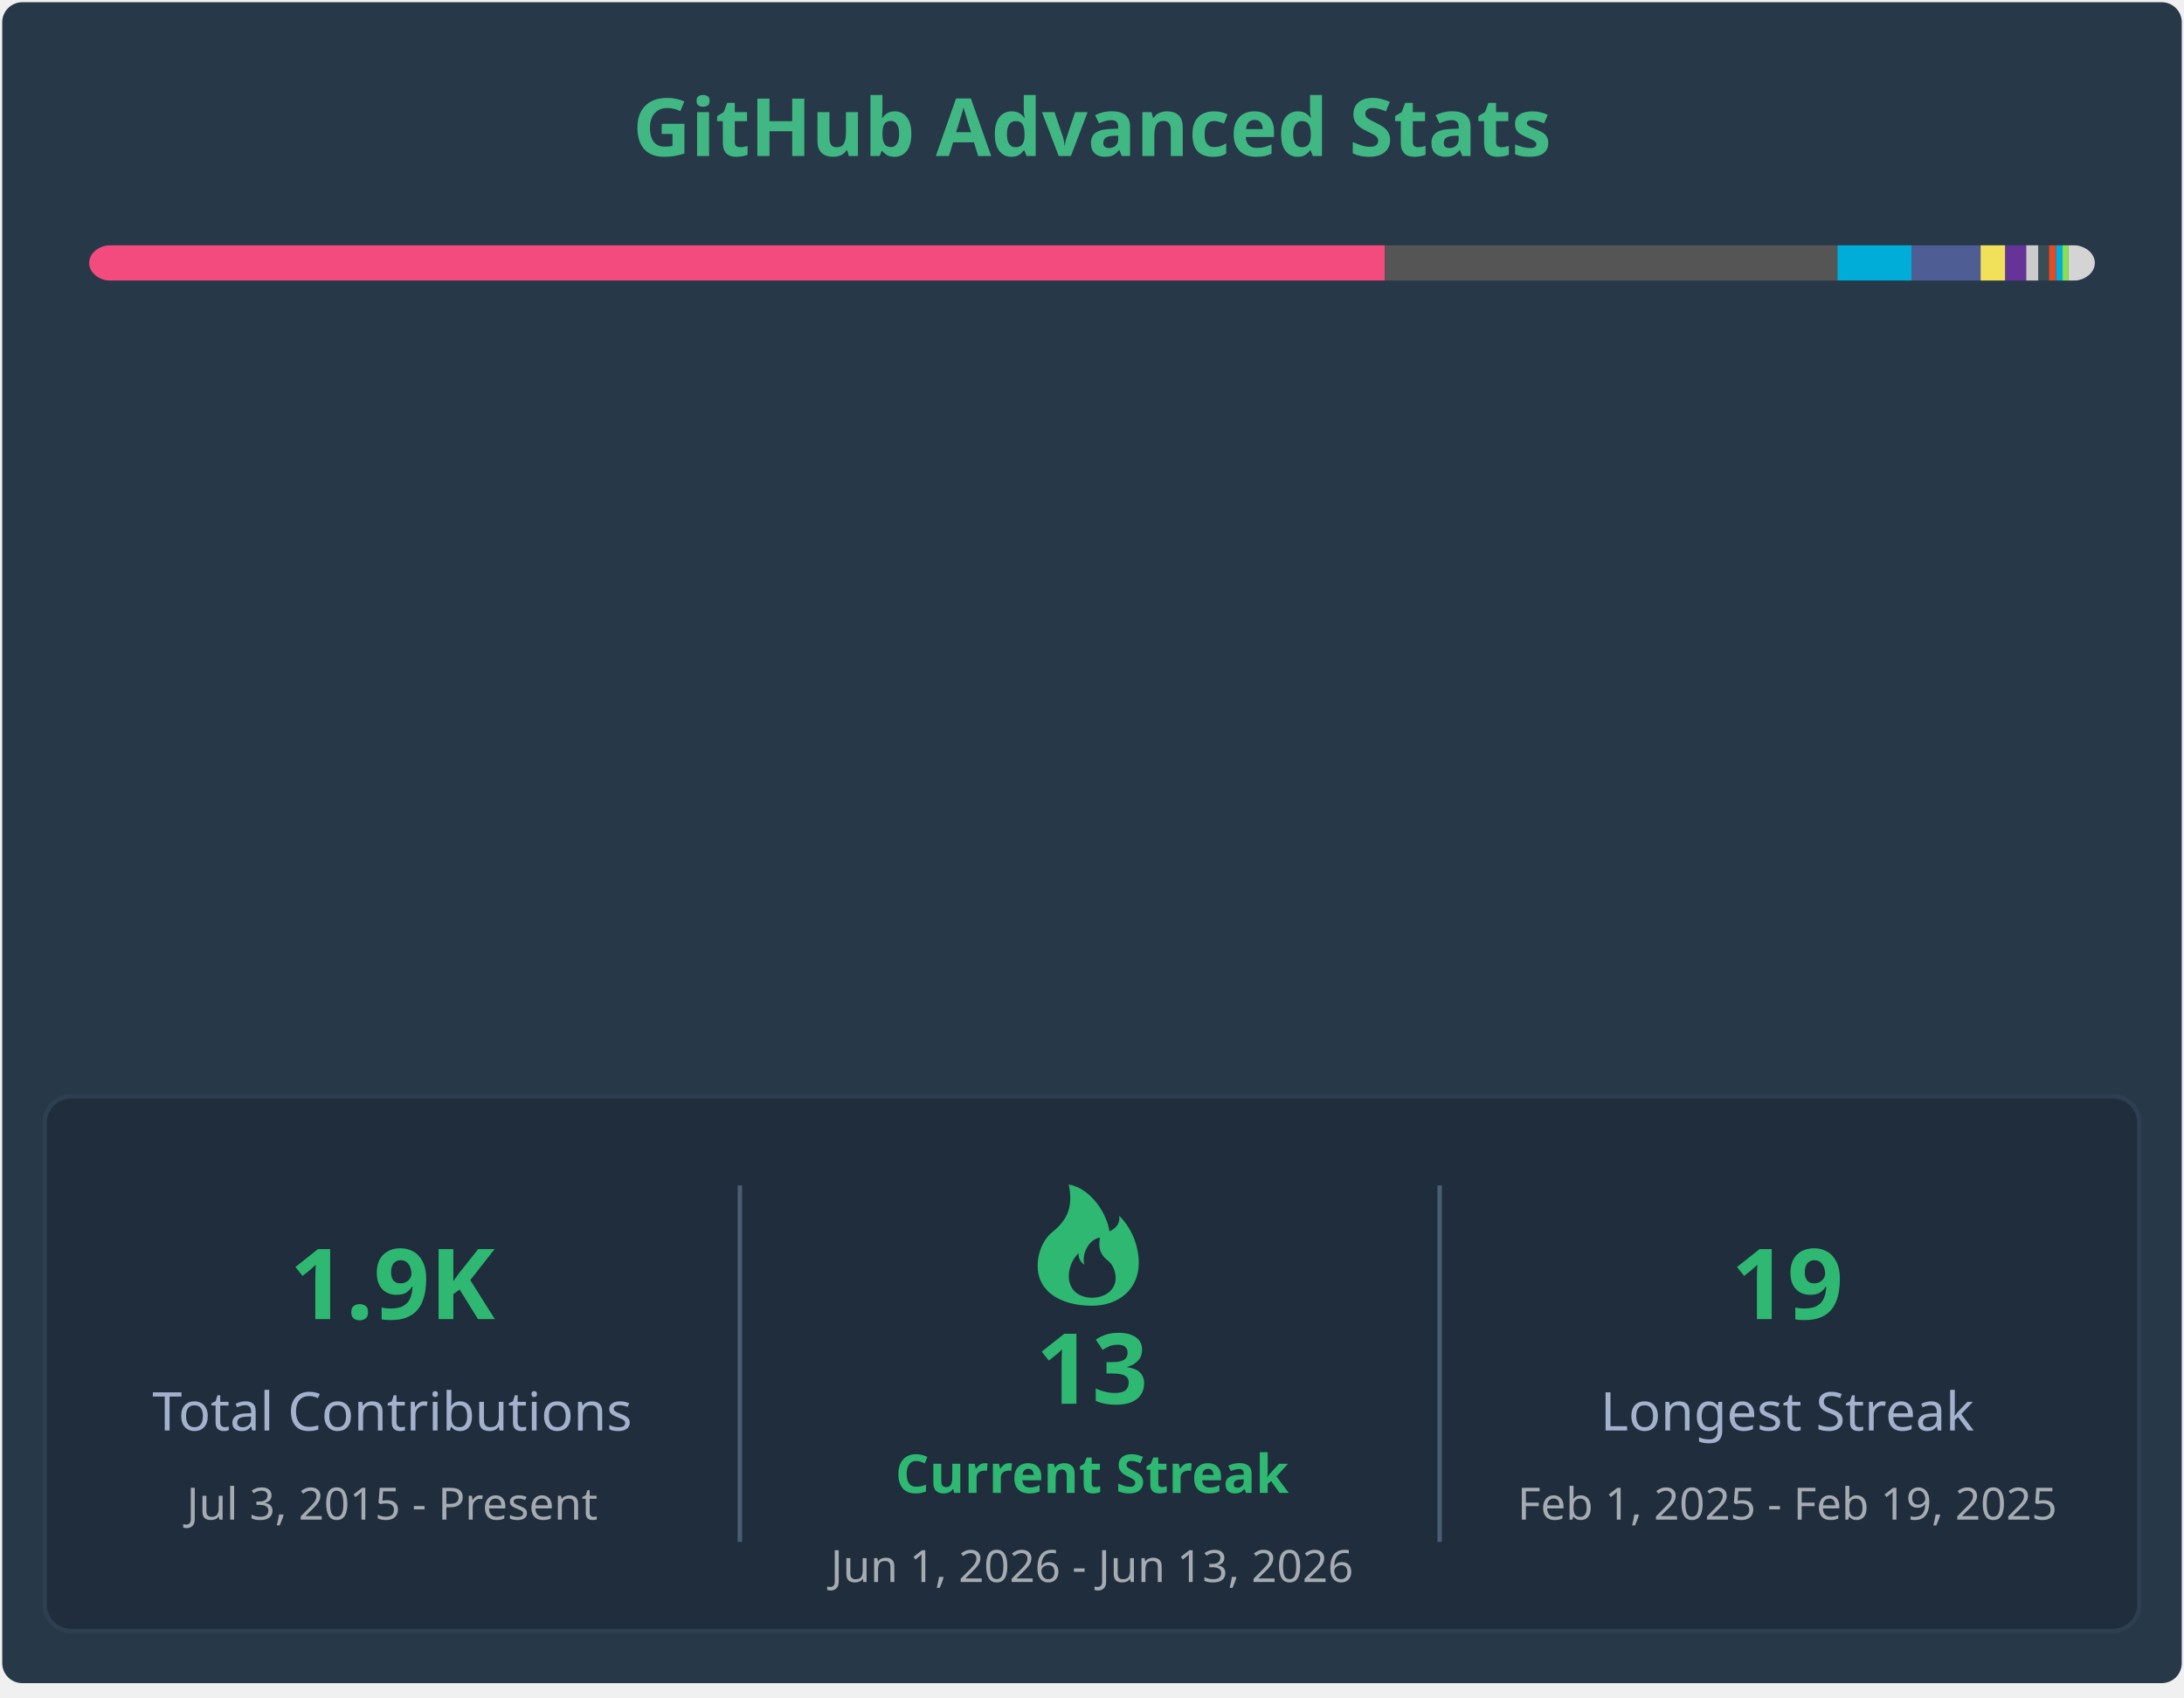
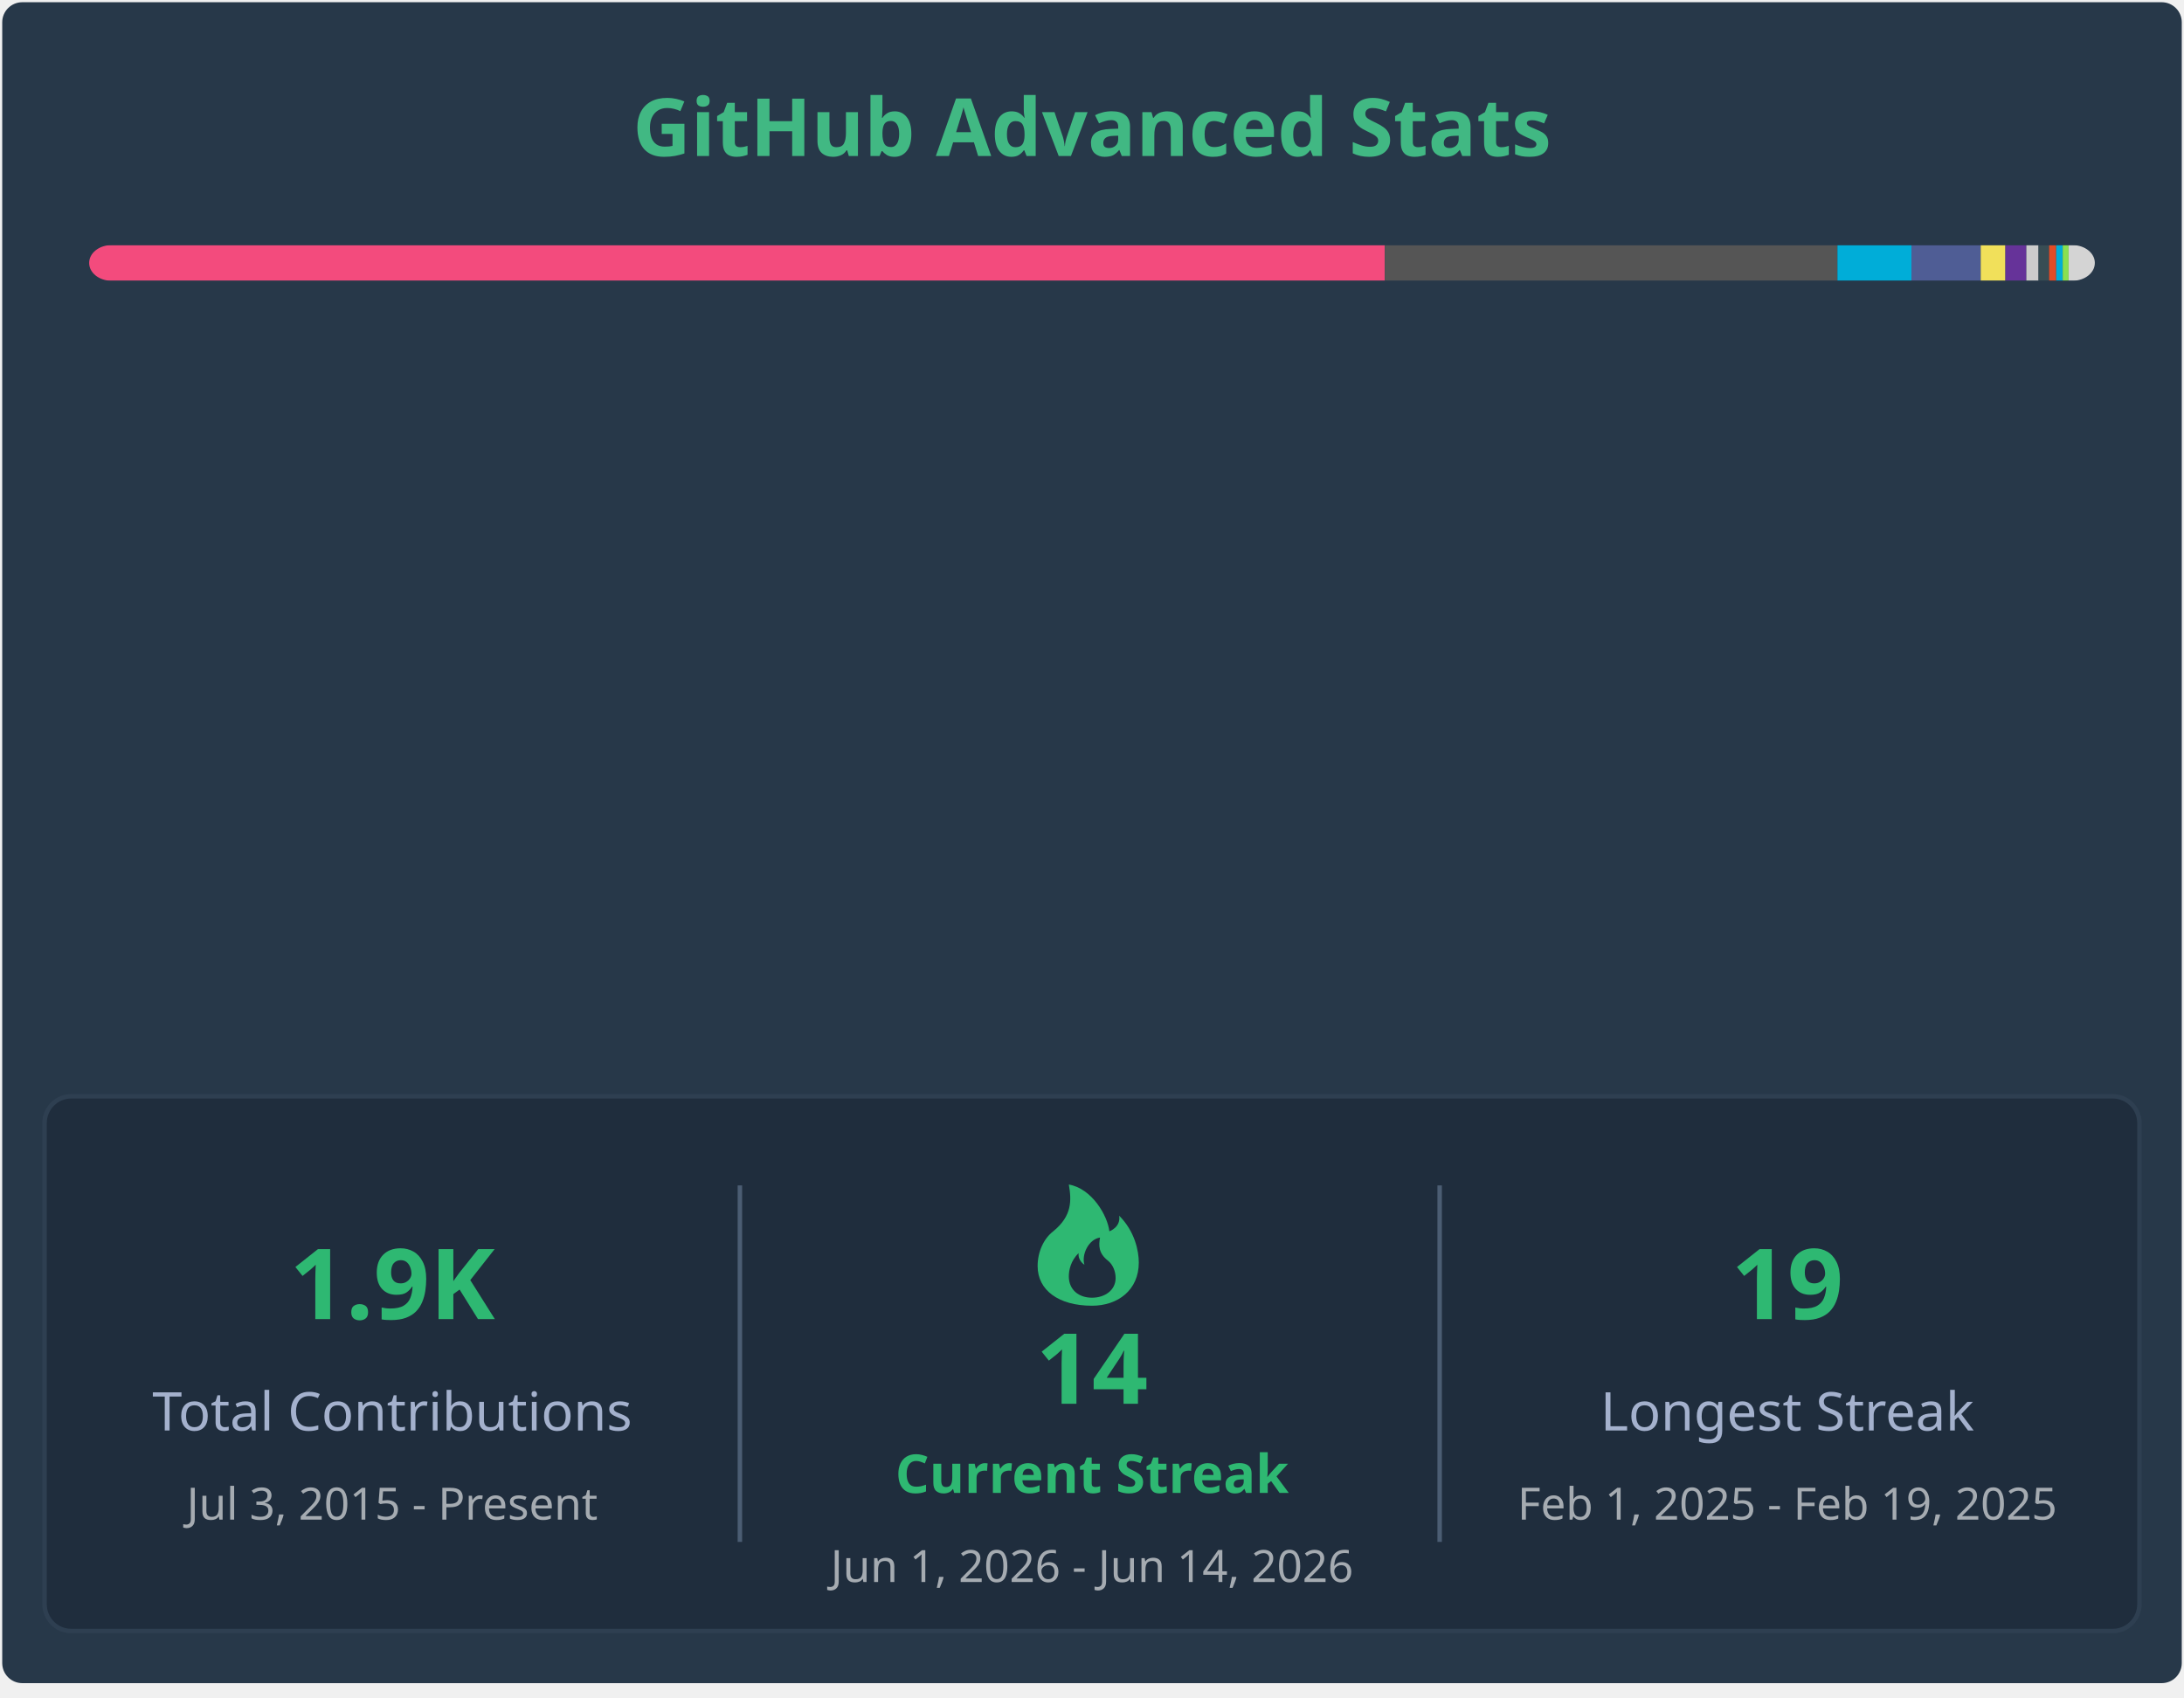
<svg xmlns="http://www.w3.org/2000/svg" width="490" height="381" viewBox="0 0 490 381" fill="none" role="img" aria-labelledby="descId">
  <style>
        .header {
            font: 600 18px 'Segoe UI', Ubuntu, Sans-Serif;
            fill: #41b883;
            animation: fadeInAnimation 0.8s ease-in-out forwards;
        }
        .stat-label {
            font: 600 12px 'Segoe UI', Ubuntu, Sans-Serif;
            fill: #fffefe;
        }
        .stat-value {
            font: 700 12px 'Segoe UI', Ubuntu, Sans-Serif;
            fill: #41b883;
        }
        .lang-name {
            font: 400 11px "Segoe UI", Ubuntu, Sans-Serif;
            fill: #fffefe;
        }
        .stagger {
            opacity: 0;
            animation: fadeInAnimation 0.3s ease-in-out forwards;
        }
        @keyframes fadeInAnimation {
            from { opacity: 0; }
            to { opacity: 1; }
        }
    </style>
  <rect x="0.5" y="0.5" rx="4.5" height="99%" stroke="#e4e2e2" width="489" fill="#273849" stroke-opacity="0" />
  <g transform="translate(245, 35)">
    <text x="0" y="0" class="header" text-anchor="middle">GitHub Advanced Stats</text>
  </g>
  <g transform="translate(20, 55)">
    <mask id="rect-mask">
      <rect x="0" y="0" width="450" height="8" fill="white" rx="5" />
    </mask>
    <rect mask="url(#rect-mask)" x="0" y="0" width="290.697" height="8" fill="#f34b7d" />
    <rect mask="url(#rect-mask)" x="290.697" y="0" width="101.551" height="8" fill="#555555" />
    <rect mask="url(#rect-mask)" x="392.248" y="0" width="16.6" height="8" fill="#00ADD8" />
-     <rect mask="url(#rect-mask)" x="408.849" y="0" width="15.524" height="8" fill="#4F5D95" />
-     <rect mask="url(#rect-mask)" x="424.372" y="0" width="5.533" height="8" fill="#f1e05a" />
-     <rect mask="url(#rect-mask)" x="429.905" y="0" width="4.705" height="8" fill="#663399" />
-     <rect mask="url(#rect-mask)" x="434.61" y="0" width="2.728" height="8" fill="#cccccc" />
-     <rect mask="url(#rect-mask)" x="437.338" y="0" width="2.374" height="8" fill="#384d54" />
-     <rect mask="url(#rect-mask)" x="439.711" y="0" width="1.599" height="8" fill="#e34c26" />
-     <rect mask="url(#rect-mask)" x="441.31" y="0" width="1.455" height="8" fill="#00ADD8" />
-     <rect mask="url(#rect-mask)" x="442.765" y="0" width="1.324" height="8" fill="#89e051" />
-     <rect mask="url(#rect-mask)" x="444.089" y="0" width="5.911" height="8" fill="#d4d4d4" />
+     <rect mask="url(#rect-mask)" x="408.849" y="0" width="15.545" height="8" fill="#4F5D95" />
+     <rect mask="url(#rect-mask)" x="424.394" y="0" width="5.533" height="8" fill="#f1e05a" />
+     <rect mask="url(#rect-mask)" x="429.927" y="0" width="4.705" height="8" fill="#663399" />
+     <rect mask="url(#rect-mask)" x="434.632" y="0" width="2.728" height="8" fill="#cccccc" />
+     <rect mask="url(#rect-mask)" x="437.36" y="0" width="2.374" height="8" fill="#384d54" />
+     <rect mask="url(#rect-mask)" x="439.733" y="0" width="1.599" height="8" fill="#e34c26" />
+     <rect mask="url(#rect-mask)" x="441.332" y="0" width="1.455" height="8" fill="#00ADD8" />
+     <rect mask="url(#rect-mask)" x="442.787" y="0" width="1.324" height="8" fill="#89e051" />
+     <rect mask="url(#rect-mask)" x="444.111" y="0" width="5.889" height="8" fill="#d4d4d4" />
    <g transform="translate(5, 25)">
      <g transform="translate(0, 0)">
        <g transform="translate(0, 0)">
          <g transform="translate(0, 0)" class="stagger" style="animation-delay: 450ms">
            <circle cx="5" cy="6" r="5" fill="#f34b7d" />
            <text x="15" y="10" class="lang-name">C++ 64.60%</text>
          </g>
          <g transform="translate(0, 25)" class="stagger" style="animation-delay: 550ms">
            <circle cx="5" cy="6" r="5" fill="#555555" />
            <text x="15" y="10" class="lang-name">C 22.57%</text>
          </g>
          <g transform="translate(0, 50)" class="stagger" style="animation-delay: 650ms">
            <circle cx="5" cy="6" r="5" fill="#00ADD8" />
            <text x="15" y="10" class="lang-name">Go 3.69%</text>
          </g>
          <g transform="translate(0, 75)" class="stagger" style="animation-delay: 750ms">
            <circle cx="5" cy="6" r="5" fill="#4F5D95" />
            <text x="15" y="10" class="lang-name">PHP 3.45%</text>
          </g>
          <g transform="translate(0, 100)" class="stagger" style="animation-delay: 850ms">
            <circle cx="5" cy="6" r="5" fill="#f1e05a" />
            <text x="15" y="10" class="lang-name">JavaScript 1.23%</text>
          </g>
          <g transform="translate(0, 125)" class="stagger" style="animation-delay: 950ms">
            <circle cx="5" cy="6" r="5" fill="#663399" />
            <text x="15" y="10" class="lang-name">CSS 1.05%</text>
          </g>
        </g>
        <g transform="translate(130, 0)">
          <g transform="translate(0, 0)" class="stagger" style="animation-delay: 450ms">
            <circle cx="5" cy="6" r="5" fill="#cccccc" />
            <text x="15" y="10" class="lang-name">Gettext Catalog 0.61%</text>
          </g>
          <g transform="translate(0, 25)" class="stagger" style="animation-delay: 550ms">
            <circle cx="5" cy="6" r="5" fill="#384d54" />
            <text x="15" y="10" class="lang-name">Dockerfile 0.53%</text>
          </g>
          <g transform="translate(0, 50)" class="stagger" style="animation-delay: 650ms">
            <circle cx="5" cy="6" r="5" fill="#e34c26" />
            <text x="15" y="10" class="lang-name">HTML 0.36%</text>
          </g>
          <g transform="translate(0, 75)" class="stagger" style="animation-delay: 750ms">
            <circle cx="5" cy="6" r="5" fill="#00ADD8" />
            <text x="15" y="10" class="lang-name">Go Template 0.32%</text>
          </g>
          <g transform="translate(0, 100)" class="stagger" style="animation-delay: 850ms">
            <circle cx="5" cy="6" r="5" fill="#89e051" />
            <text x="15" y="10" class="lang-name">Shell 0.29%</text>
          </g>
          <g transform="translate(0, 125)" class="stagger" style="animation-delay: 950ms">
            <circle cx="5" cy="6" r="5" fill="#d4d4d4" />
            <text x="15" y="10" class="lang-name">Others 1.31%</text>
          </g>
        </g>
      </g>
      <g transform="translate(295, 2)">
        <g transform="translate(0, 2)" class="stagger" style="animation-delay: 0ms">
          <text x="0" y="10" class="stat-label">Total Commits:</text>
-           <text x="115" y="10" class="stat-value">679</text>
+           <text x="115" y="10" class="stat-value">681</text>
        </g>
        <g transform="translate(0, 24)" class="stagger" style="animation-delay: 100ms">
          <text x="0" y="10" class="stat-label">Merged PRs:</text>
          <text x="115" y="10" class="stat-value">139</text>
        </g>
        <g transform="translate(0, 46)" class="stagger" style="animation-delay: 200ms">
          <text x="0" y="10" class="stat-label">Code Reviews:</text>
          <text x="115" y="10" class="stat-value">1</text>
        </g>
        <g transform="translate(0, 68)" class="stagger" style="animation-delay: 300ms">
          <text x="0" y="10" class="stat-label">Total Issues:</text>
          <text x="115" y="10" class="stat-value">108</text>
        </g>
        <g transform="translate(0, 90)" class="stagger" style="animation-delay: 400ms">
          <text x="0" y="10" class="stat-label">Total Stars:</text>
          <text x="115" y="10" class="stat-value">6</text>
        </g>
        <g transform="translate(0, 112)" class="stagger" style="animation-delay: 500ms">
          <text x="0" y="10" class="stat-label">Total Repositories:</text>
          <text x="115" y="10" class="stat-value">14</text>
        </g>
        <g transform="translate(0, 134)" class="stagger" style="animation-delay: 600ms">
          <text x="0" y="10" class="stat-label">Followers:</text>
          <text x="115" y="10" class="stat-value">9</text>
        </g>
      </g>
    </g>
  </g>
  <g transform="translate(10, 246)">
    <rect width="470" height="120" rx="6" fill="#1f2d3d" stroke="#2e3f51" stroke-width="1" />
    <g transform="translate(0, 20)">
      <text x="78" y="30" fill="#2eb872" font-family="Segoe UI, Ubuntu, sans-serif" font-weight="bold" font-size="22px" text-anchor="middle">
                1.9K
            </text>
      <text x="78" y="55" fill="#a4b1cd" font-family="Segoe UI, Ubuntu, sans-serif" font-size="12px" text-anchor="middle">
                Total Contributions
            </text>
      <text x="78" y="75" fill="#ffffff" opacity="0.6" font-family="Segoe UI, Ubuntu, sans-serif" font-size="10px" text-anchor="middle">
                Jul  3, 2015 - Present
            </text>
    </g>
    <line x1="156" y1="20" x2="156" y2="100" stroke="#4b5d73" stroke-width="1" />
    <g transform="translate(156, 15)">
      <path d="M79,32 C84.8,32 89.5,28.5 89.5,22.3 C89.5,19.7 88.6,15.3 85.1,11.8 C85.5,14.4 82.9,15.3 82.9,15.3 C82.5,11.8 79,5.7 73.8,4.8 C74.4,8.3 74.6,11.8 70.3,15.3 C68.1,17 66.8,20 66.8,23.1 C66.8,28.5 71.5,32 79,32 M79,30.2 C76.1,30.2 73.8,28.5 73.8,25.4 C73.8,24.1 74.2,21.9 76,20.2 C75.8,21.9 77.3,22.8 77.3,22.8 C76.6,20.6 78.2,17.1 80.8,16.7 C80.5,18.4 80.4,20.2 82.6,21.9 C83.7,22.8 84.3,24.3 84.3,25.8 C84.3,28.5 81.9,30.2 79,30.2" fill="#2eb872" />
      <text x="79" y="54" fill="#2eb872" font-family="Segoe UI, Ubuntu, sans-serif" font-weight="bold" font-size="22px" text-anchor="middle">
-                 13
+                 14
            </text>
      <text x="79" y="74" fill="#2eb872" font-family="Segoe UI, Ubuntu, sans-serif" font-weight="bold" font-size="12px" text-anchor="middle">
                Current Streak
            </text>
      <text x="79" y="94" fill="#ffffff" opacity="0.6" font-family="Segoe UI, Ubuntu, sans-serif" font-size="10px" text-anchor="middle">
-                 Jun  1, 2026 - Jun 13, 2026
+                 Jun  1, 2026 - Jun 14, 2026
            </text>
    </g>
    <line x1="313" y1="20" x2="313" y2="100" stroke="#4b5d73" stroke-width="1" />
    <g transform="translate(313, 20)">
      <text x="78" y="30" fill="#2eb872" font-family="Segoe UI, Ubuntu, sans-serif" font-weight="bold" font-size="22px" text-anchor="middle">
                19
            </text>
      <text x="78" y="55" fill="#a4b1cd" font-family="Segoe UI, Ubuntu, sans-serif" font-size="12px" text-anchor="middle">
                Longest Streak
            </text>
      <text x="78" y="75" fill="#ffffff" opacity="0.6" font-family="Segoe UI, Ubuntu, sans-serif" font-size="10px" text-anchor="middle">
                Feb  1, 2025 - Feb 19, 2025
            </text>
    </g>
  </g>
</svg>
